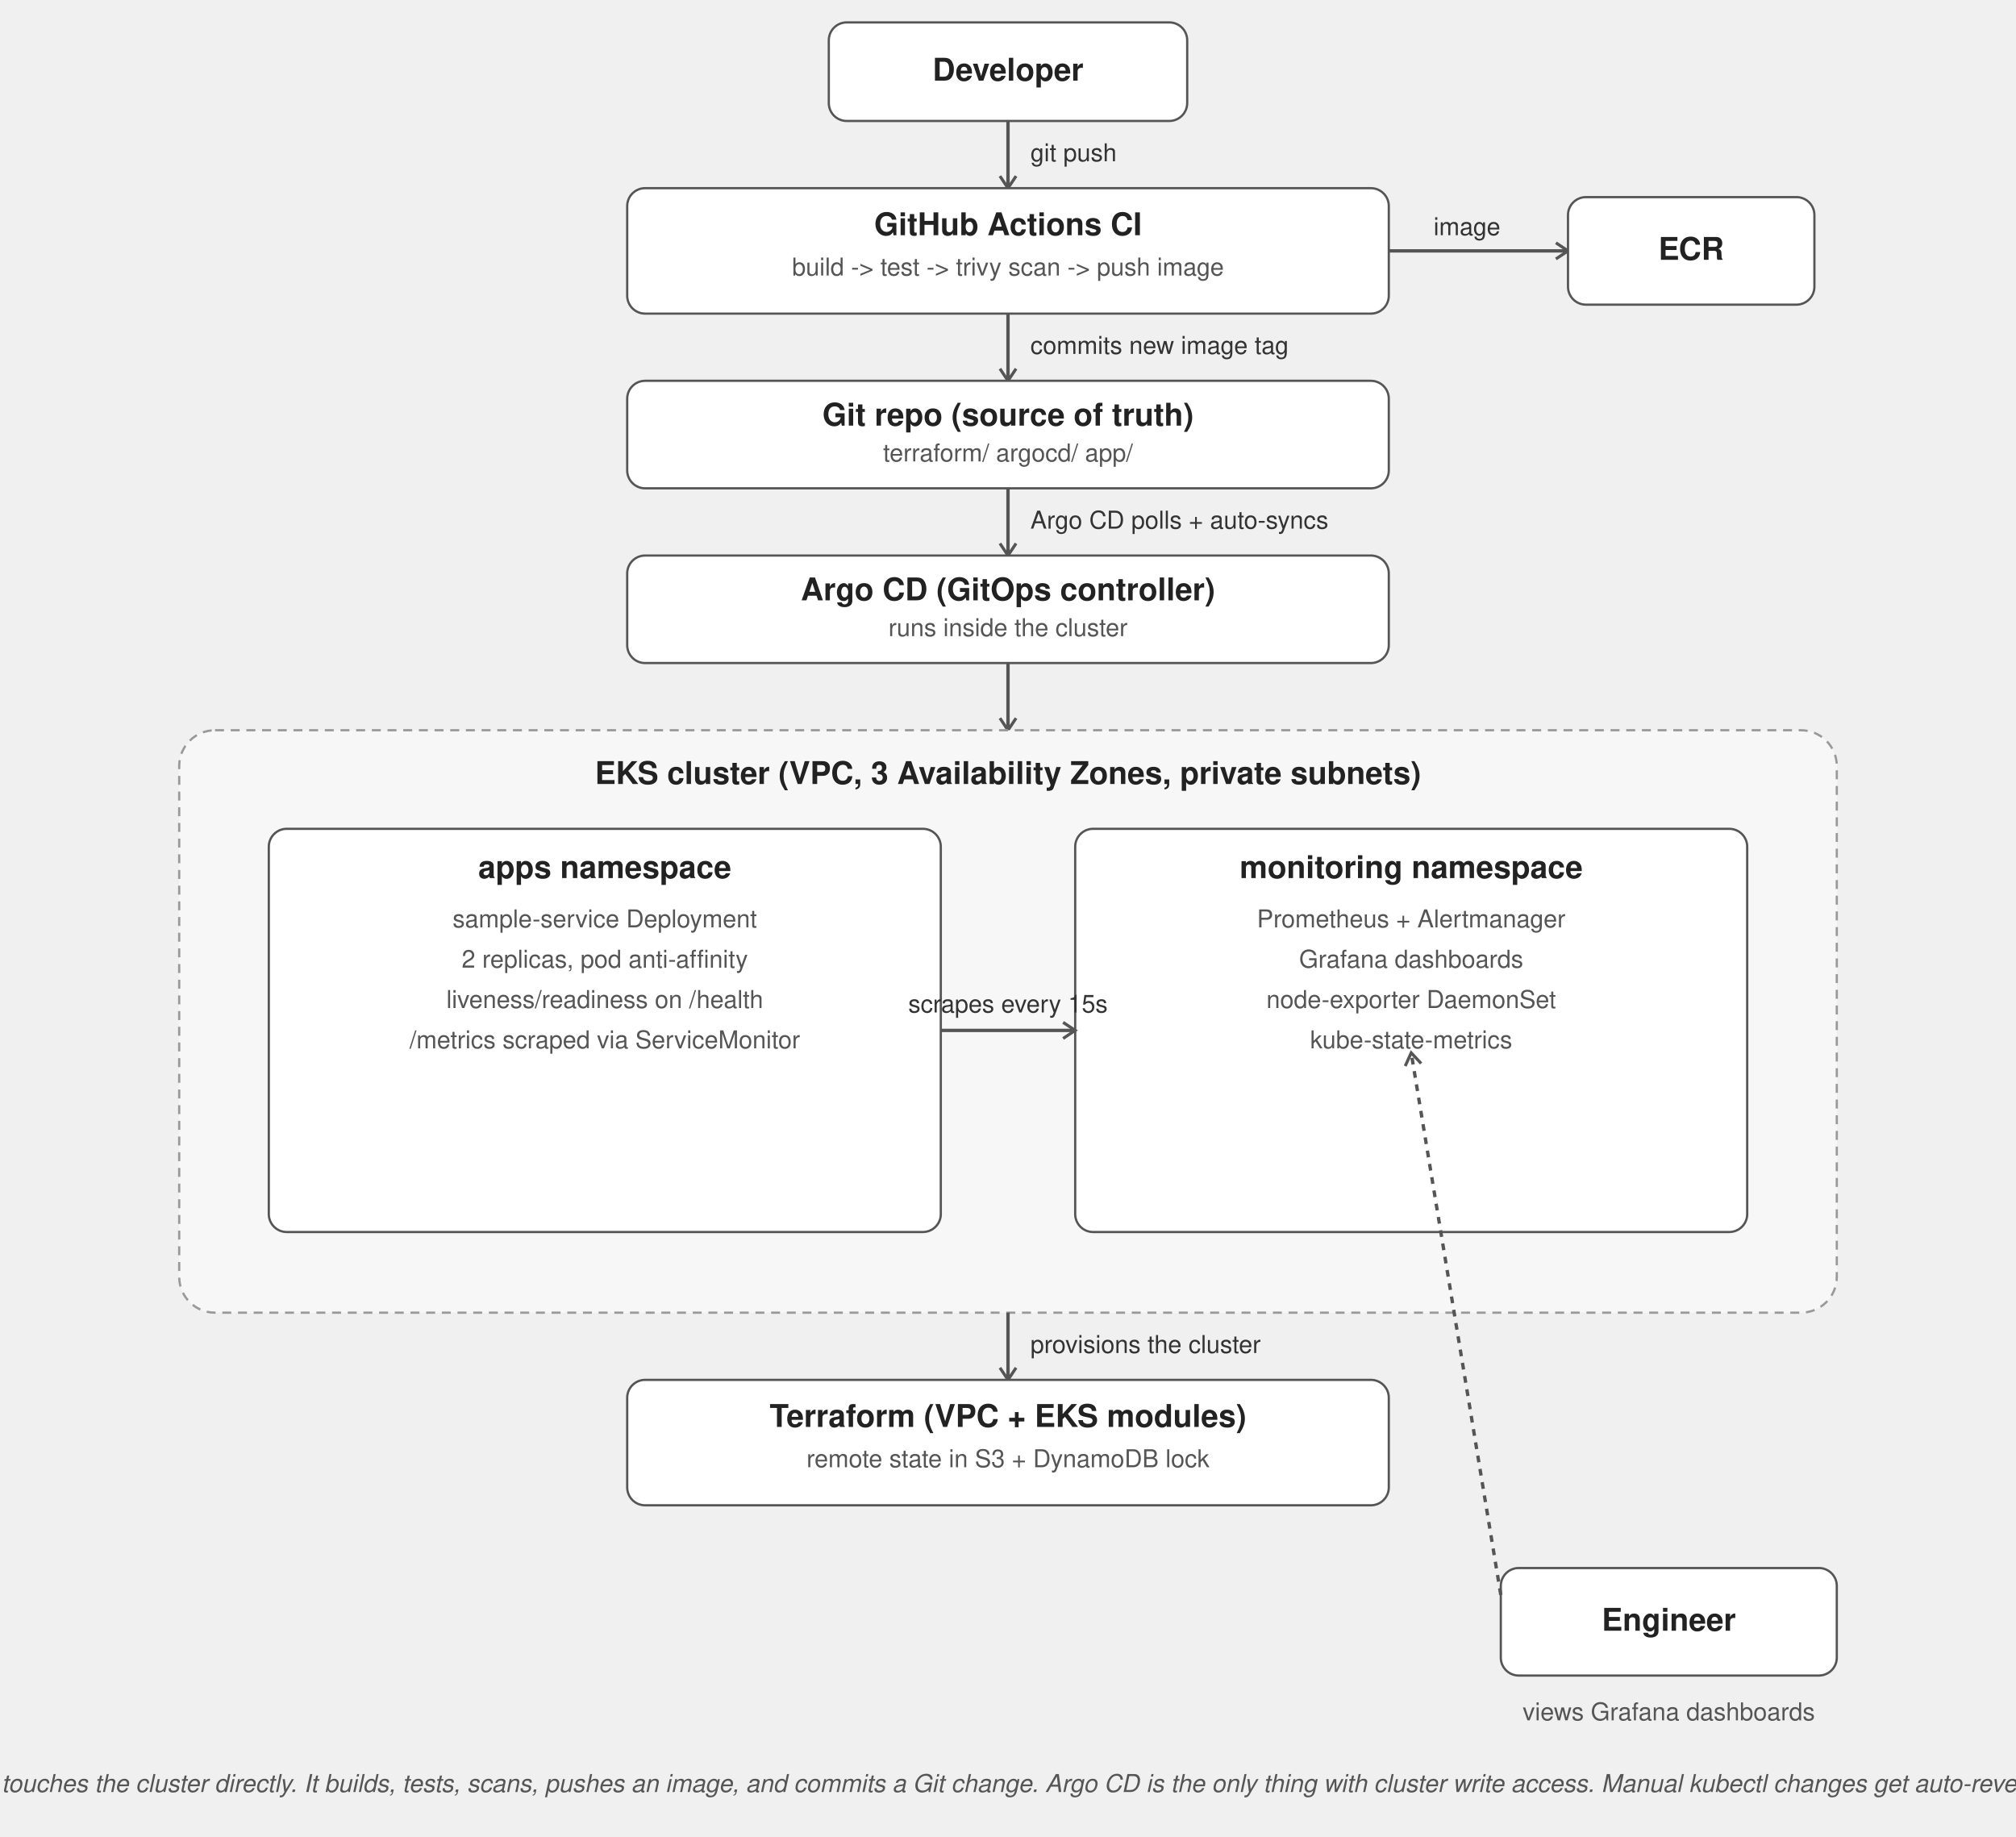
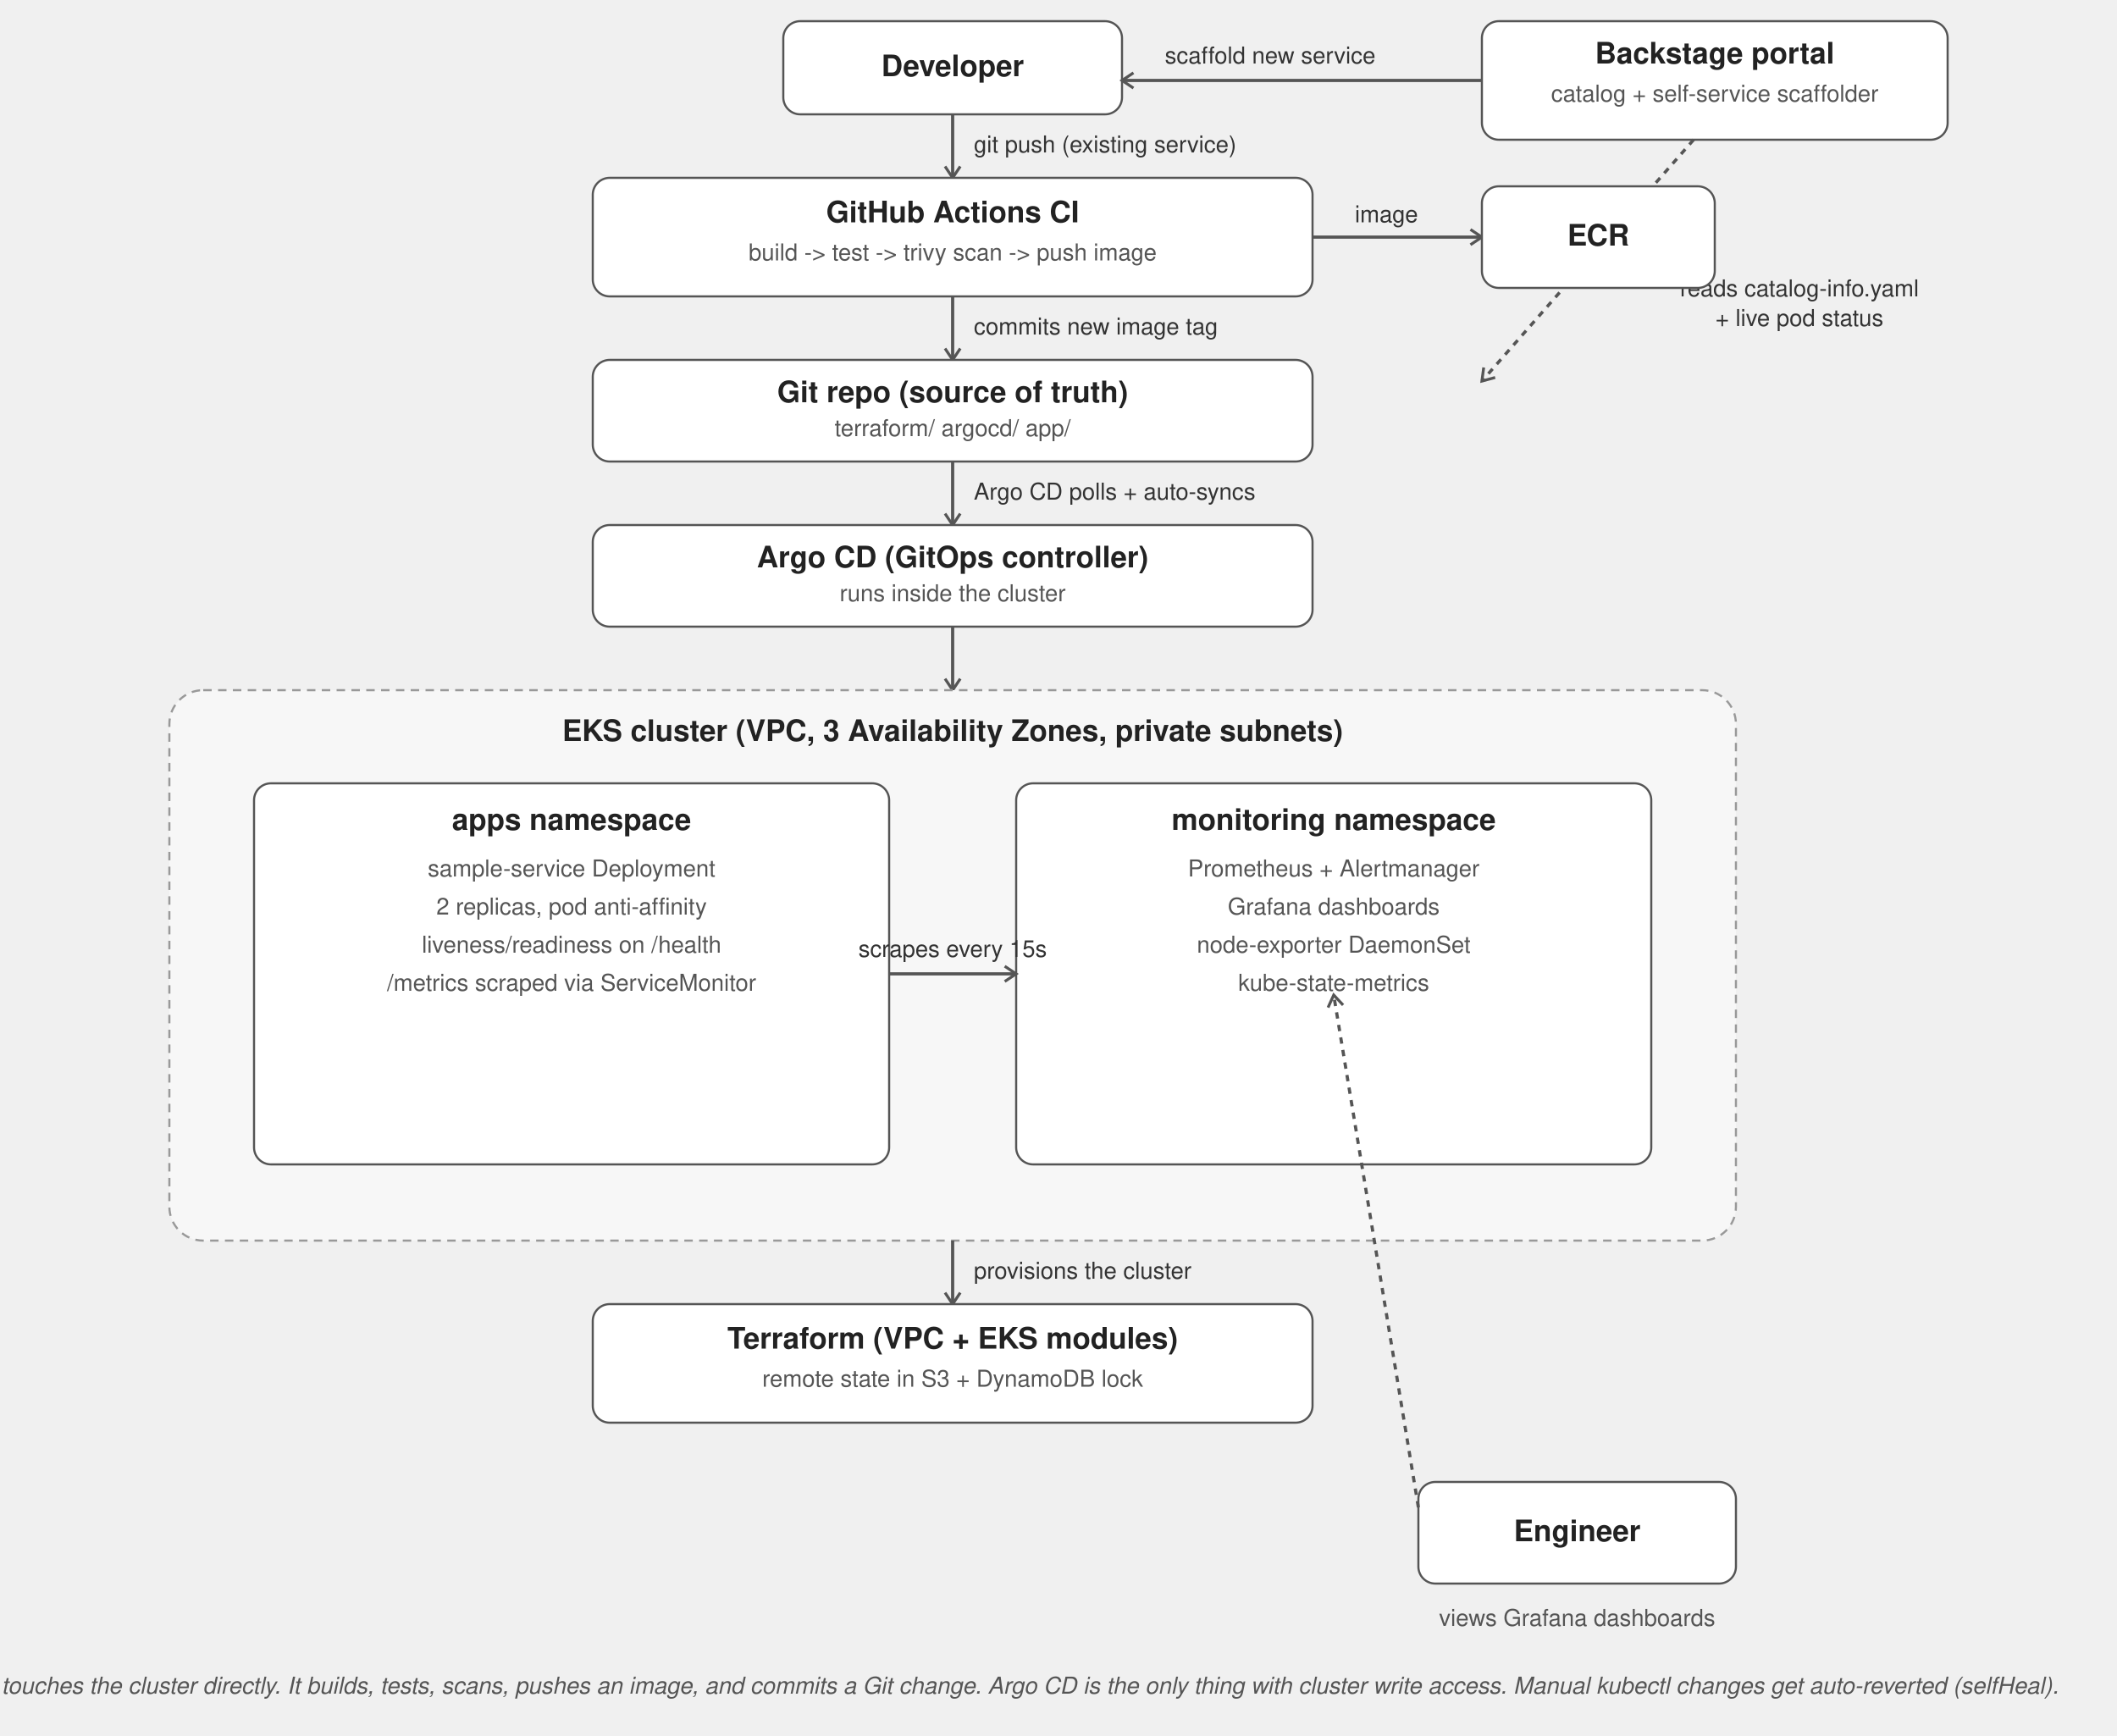
- <svg xmlns="http://www.w3.org/2000/svg" width="900" height="820" viewBox="0 0 900 820" font-family="Helvetica, Arial, sans-serif">
+ <svg xmlns="http://www.w3.org/2000/svg" width="1000" height="820" viewBox="0 0 1000 820" font-family="Helvetica, Arial, sans-serif">
  <defs>
    <marker id="arrow" viewBox="0 0 10 10" refX="8" refY="5" markerWidth="6" markerHeight="6" orient="auto-start-reverse">
      <path d="M2 1L8 5L2 9" fill="none" stroke="#555" stroke-width="1.5" />
    </marker>
  </defs>
  <style>
    .box { fill:#fff; stroke:#555; stroke-width:1; rx:8; }
    .title { font-size:14px; font-weight:bold; fill:#222; }
    .sub { font-size:11px; fill:#555; }
    .group { fill:#f7f7f7; stroke:#999; stroke-dasharray:4,3; rx:16; }
    .arr { stroke:#555; stroke-width:1.5; fill:none; marker-end:url(#arrow); }
    .lbl { font-size:11px; fill:#333; }
  </style>
  <rect x="370" y="10" width="160" height="44" class="box" />
  <text x="450" y="36" text-anchor="middle" class="title">Developer</text>
  <line x1="450" y1="54" x2="450" y2="84" class="arr" />
-   <text x="460" y="72" class="lbl">git push</text>
+   <text x="460" y="72" class="lbl">git push (existing service)</text>
+   <rect x="700" y="10" width="220" height="56" class="box" fill="#e0f7e9" />
+   <text x="810" y="30" text-anchor="middle" class="title">Backstage portal</text>
+   <text x="810" y="48" text-anchor="middle" class="sub">catalog + self-service scaffolder</text>
+   <line x1="700" y1="38" x2="530" y2="38" class="arr" />
+   <text x="600" y="30" text-anchor="middle" class="lbl">scaffold new service</text>
+   <line x1="800" y1="66" x2="700" y2="180" class="arr" stroke-dasharray="3,3" />
+   <text x="850" y="140" text-anchor="middle" class="lbl">reads catalog-info.yaml</text>
+   <text x="850" y="154" text-anchor="middle" class="lbl">+ live pod status</text>
  <rect x="280" y="84" width="340" height="56" class="box" fill="#e6f2ff" />
  <text x="450" y="105" text-anchor="middle" class="title">GitHub Actions CI</text>
  <text x="450" y="123" text-anchor="middle" class="sub">build -&gt; test -&gt; trivy scan -&gt; push image</text>
  <line x1="620" y1="112" x2="700" y2="112" class="arr" />
  <text x="640" y="105" class="lbl">image</text>
  <rect x="700" y="88" width="110" height="48" class="box" fill="#e6f2ff" />
  <text x="755" y="116" text-anchor="middle" class="title">ECR</text>
  <line x1="450" y1="140" x2="450" y2="170" class="arr" />
  <text x="460" y="158" class="lbl">commits new image tag</text>
  <rect x="280" y="170" width="340" height="48" class="box" fill="#ffe9d6" />
  <text x="450" y="190" text-anchor="middle" class="title">Git repo (source of truth)</text>
  <text x="450" y="206" text-anchor="middle" class="sub">terraform/  argocd/  app/</text>
  <line x1="450" y1="218" x2="450" y2="248" class="arr" />
  <text x="460" y="236" class="lbl">Argo CD polls + auto-syncs</text>
  <rect x="280" y="248" width="340" height="48" class="box" fill="#efe0ff" />
  <text x="450" y="268" text-anchor="middle" class="title">Argo CD (GitOps controller)</text>
  <text x="450" y="284" text-anchor="middle" class="sub">runs inside the cluster</text>
  <line x1="450" y1="296" x2="450" y2="326" class="arr" />
  <rect x="80" y="326" width="740" height="260" class="group" />
  <text x="450" y="350" text-anchor="middle" class="title">EKS cluster (VPC, 3 Availability Zones, private subnets)</text>
  <rect x="120" y="370" width="300" height="180" class="box" fill="#dff0ff" />
  <text x="270" y="392" text-anchor="middle" class="title">apps namespace</text>
  <text x="270" y="414" text-anchor="middle" class="sub">sample-service Deployment</text>
  <text x="270" y="432" text-anchor="middle" class="sub">2 replicas, pod anti-affinity</text>
  <text x="270" y="450" text-anchor="middle" class="sub">liveness/readiness on /health</text>
  <text x="270" y="468" text-anchor="middle" class="sub">/metrics scraped via ServiceMonitor</text>
  <rect x="480" y="370" width="300" height="180" class="box" fill="#fff2cc" />
  <text x="630" y="392" text-anchor="middle" class="title">monitoring namespace</text>
  <text x="630" y="414" text-anchor="middle" class="sub">Prometheus + Alertmanager</text>
  <text x="630" y="432" text-anchor="middle" class="sub">Grafana dashboards</text>
  <text x="630" y="450" text-anchor="middle" class="sub">node-exporter DaemonSet</text>
  <text x="630" y="468" text-anchor="middle" class="sub">kube-state-metrics</text>
  <line x1="420" y1="460" x2="480" y2="460" class="arr" />
  <text x="450" y="452" text-anchor="middle" class="lbl">scrapes every 15s</text>
  <line x1="450" y1="586" x2="450" y2="616" class="arr" />
  <text x="460" y="604" class="lbl">provisions the cluster</text>
  <rect x="280" y="616" width="340" height="56" class="box" fill="#ffe0ec" />
  <text x="450" y="637" text-anchor="middle" class="title">Terraform (VPC + EKS modules)</text>
  <text x="450" y="655" text-anchor="middle" class="sub">remote state in S3 + DynamoDB lock</text>
  <rect x="670" y="700" width="150" height="48" class="box" />
  <text x="745" y="728" text-anchor="middle" class="title">Engineer</text>
  <line x1="670" y1="712" x2="630" y2="470" class="arr" stroke-dasharray="3,3" />
  <text x="900" y="0" opacity="0"> </text>
  <text x="745" y="768" text-anchor="middle" class="sub">views Grafana dashboards</text>
  <text x="450" y="800" text-anchor="middle" class="sub" font-style="italic">
    Note: CI never touches the cluster directly. It builds, tests, scans, pushes an image, and commits a Git change.
    Argo CD is the only thing with cluster write access. Manual kubectl changes get auto-reverted (selfHeal).
  </text>
</svg>
